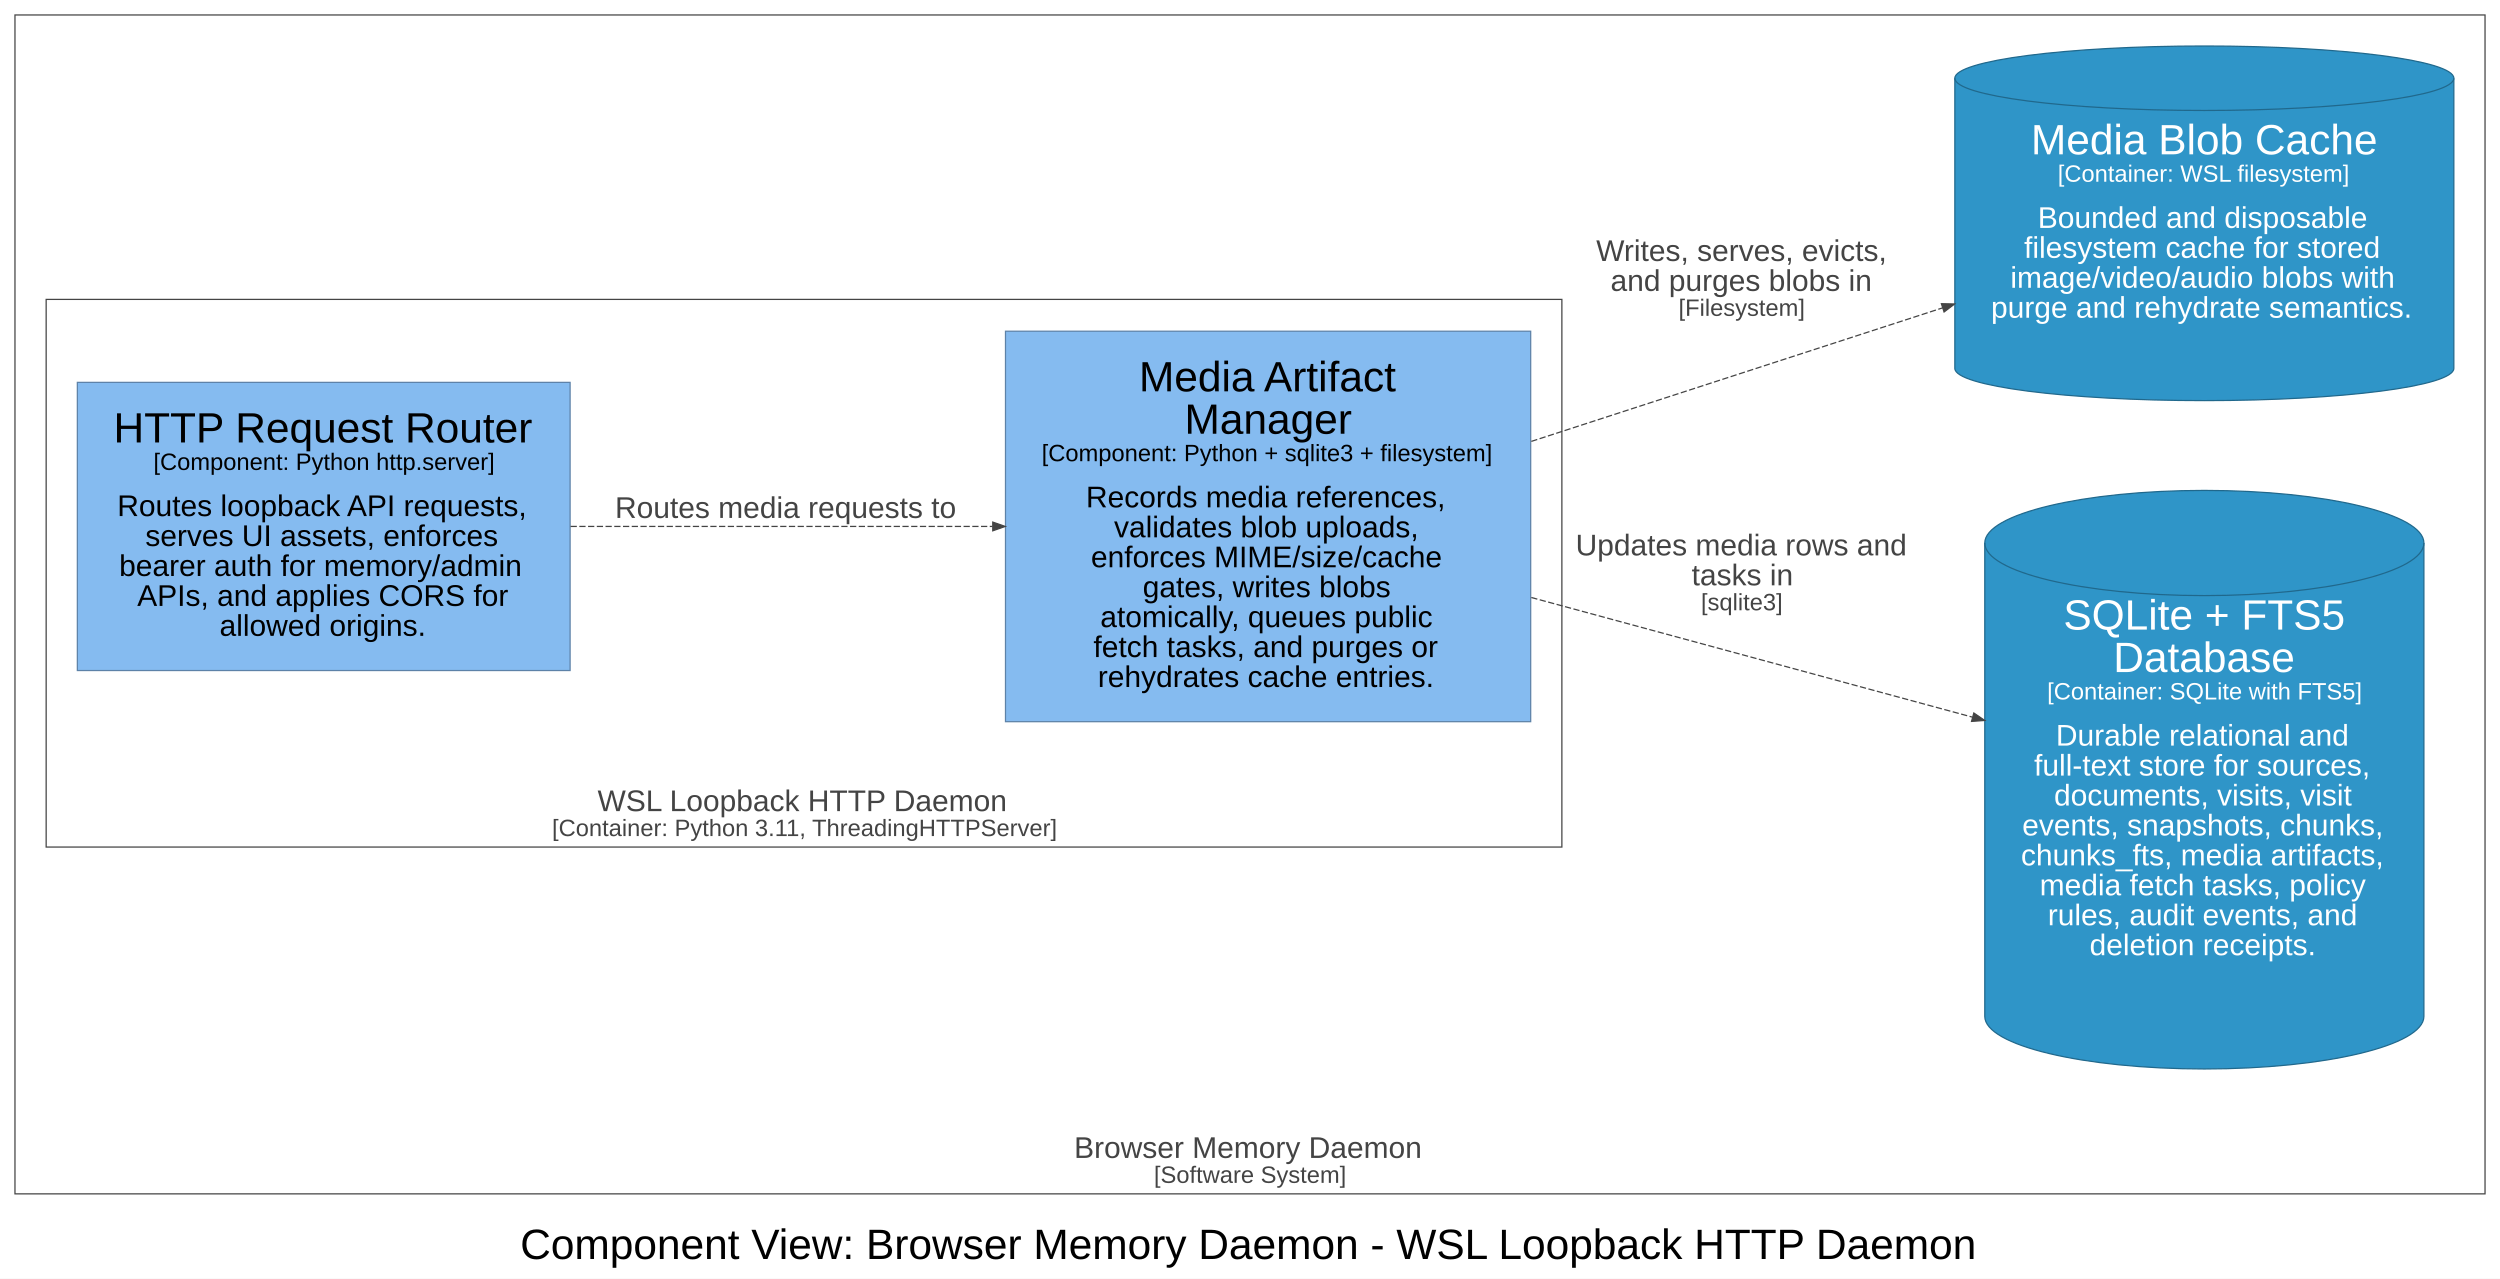
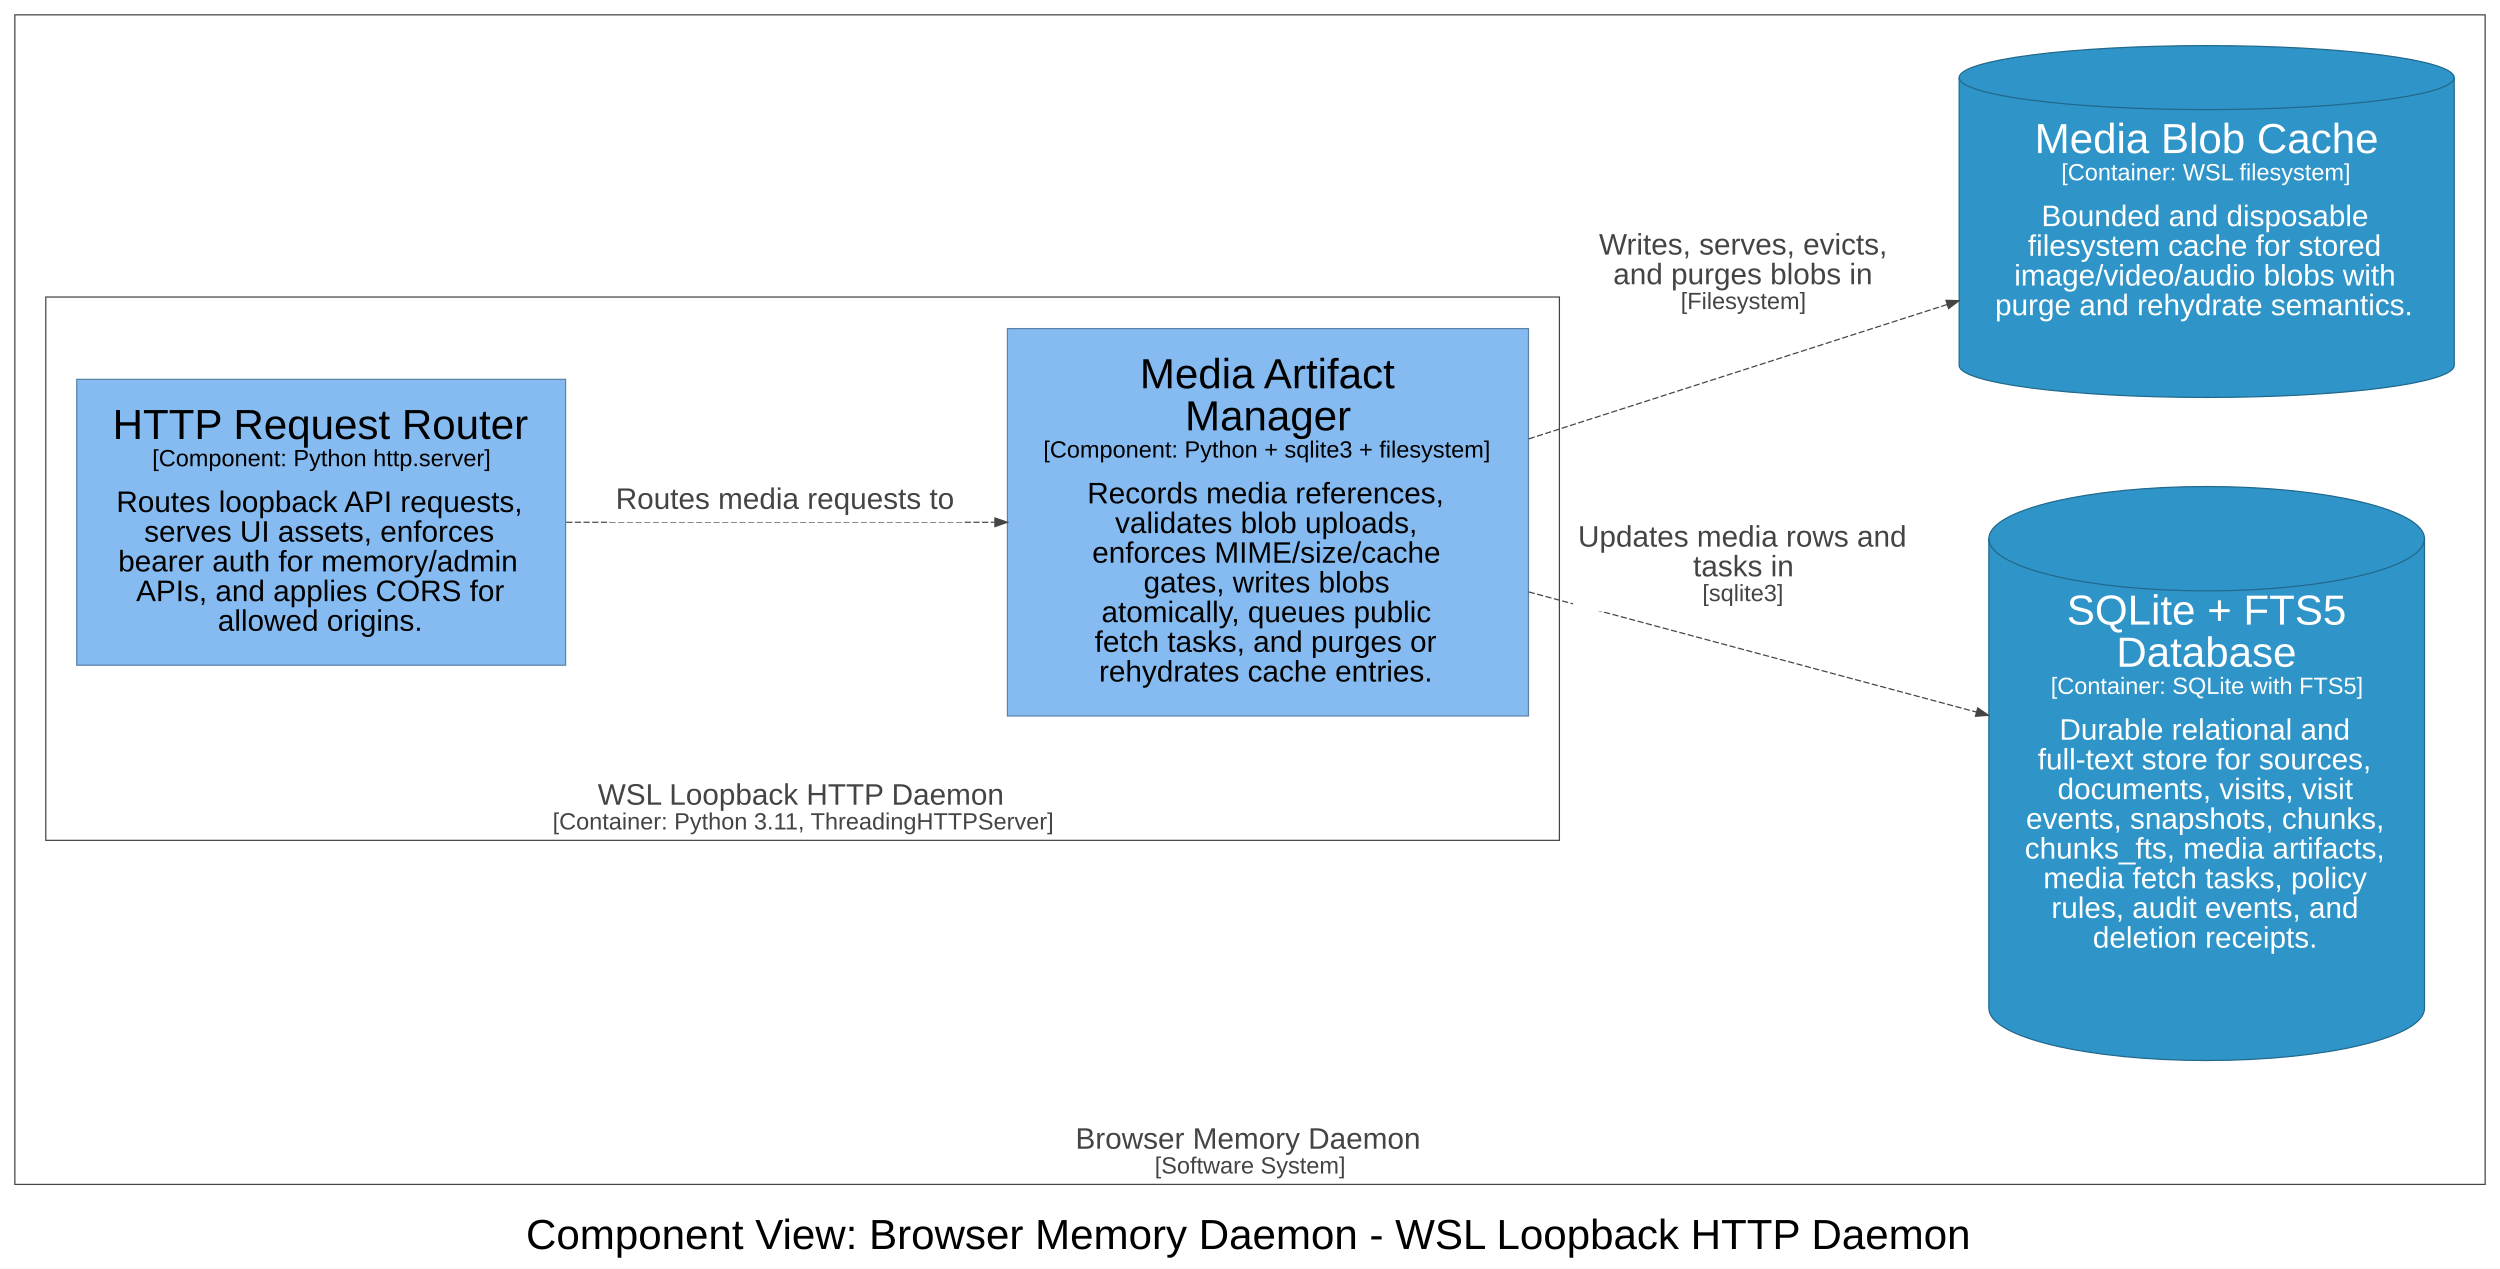
- <svg xmlns="http://www.w3.org/2000/svg" width="2004pt" height="1025pt" viewBox="0.00 0.00 2004.00 1025.00">
+ <svg xmlns="http://www.w3.org/2000/svg" width="2020pt" height="1025pt" viewBox="0.00 0.00 2020.00 1025.00">
  <g id="graph0" class="graph" transform="scale(1 1) rotate(0) translate(4 1021)">
-     <polygon fill="white" stroke="transparent" points="-4,4 -4,-1021 2000,-1021 2000,4 -4,4" />
-     <text text-anchor="start" x="413" y="-11.8" font-family="Arial" font-size="34.00">Component View: Browser Memory Daemon - WSL Loopback HTTP Daemon</text>
+     <polygon fill="white" stroke="transparent" points="-4,4 -4,-1021 2016,-1021 2016,4 -4,4" />
+     <text text-anchor="start" x="421" y="-11.8" font-family="Arial" font-size="34.00">Component View: Browser Memory Daemon - WSL Loopback HTTP Daemon</text>
    <g id="clust1" class="cluster">
-       <polygon fill="none" stroke="#444444" points="8,-64 8,-1009 1988,-1009 1988,-64 8,-64" />
-       <text text-anchor="start" x="857" y="-92.8" font-family="Arial" font-size="24.00" fill="#444444">Browser Memory Daemon</text>
-       <text text-anchor="start" x="921" y="-72.8" font-family="Arial" font-size="19.00" fill="#444444">[Software System]</text>
+       <polygon fill="none" stroke="#444444" points="8,-64 8,-1009 2004,-1009 2004,-64 8,-64" />
+       <text text-anchor="start" x="865" y="-92.8" font-family="Arial" font-size="24.00" fill="#444444">Browser Memory Daemon</text>
+       <text text-anchor="start" x="929" y="-72.8" font-family="Arial" font-size="19.00" fill="#444444">[Software System]</text>
    </g>
    <g id="clust2" class="cluster">
-       <polygon fill="none" stroke="#444444" points="33,-342 33,-781 1248,-781 1248,-342 33,-342" />
-       <text text-anchor="start" x="475" y="-370.8" font-family="Arial" font-size="24.00" fill="#444444">WSL Loopback HTTP Daemon</text>
-       <text text-anchor="start" x="438.5" y="-350.8" font-family="Arial" font-size="19.00" fill="#444444">[Container: Python 3.11, ThreadingHTTPServer]</text>
+       <polygon fill="none" stroke="#444444" points="33,-342 33,-781 1256,-781 1256,-342 33,-342" />
+       <text text-anchor="start" x="479" y="-370.8" font-family="Arial" font-size="24.00" fill="#444444">WSL Loopback HTTP Daemon</text>
+       <text text-anchor="start" x="442.5" y="-350.8" font-family="Arial" font-size="19.00" fill="#444444">[Container: Python 3.11, ThreadingHTTPServer]</text>
    </g>
    <g id="15" class="node">
      <polygon fill="#85bbf0" stroke="#5d82a8" points="453,-714.5 58,-714.5 58,-483.5 453,-483.5 453,-714.5" />
      <text text-anchor="start" x="87" y="-666.3" font-family="Arial" font-size="34.00" fill="#000000">HTTP Request Router</text>
      <text text-anchor="start" x="119" y="-644.3" font-family="Arial" font-size="19.00" fill="#000000">[Component: Python http.server]</text>
      <text text-anchor="start" x="90" y="-607.3" font-family="Arial" font-size="24.00" fill="#000000">Routes loopback API requests,</text>
      <text text-anchor="start" x="112.5" y="-583.3" font-family="Arial" font-size="24.00" fill="#000000">serves UI assets, enforces</text>
      <text text-anchor="start" x="91.5" y="-559.3" font-family="Arial" font-size="24.00" fill="#000000">bearer auth for memory/admin</text>
      <text text-anchor="start" x="106" y="-535.3" font-family="Arial" font-size="24.00" fill="#000000">APIs, and applies CORS for</text>
      <text text-anchor="start" x="172" y="-511.3" font-family="Arial" font-size="24.00" fill="#000000">allowed origins.</text>
    </g>
    <g id="20" class="node">
-       <polygon fill="#85bbf0" stroke="#5d82a8" points="1223,-755.5 802,-755.5 802,-442.5 1223,-442.5 1223,-755.5" />
-       <text text-anchor="start" x="909" y="-707.3" font-family="Arial" font-size="34.00" fill="#000000">Media Artifact</text>
-       <text text-anchor="start" x="945.5" y="-673.3" font-family="Arial" font-size="34.00" fill="#000000">Manager</text>
-       <text text-anchor="start" x="831" y="-651.3" font-family="Arial" font-size="19.00" fill="#000000">[Component: Python + sqlite3 + filesystem]</text>
-       <text text-anchor="start" x="866.5" y="-614.3" font-family="Arial" font-size="24.00" fill="#000000">Records media references,</text>
-       <text text-anchor="start" x="889" y="-590.3" font-family="Arial" font-size="24.00" fill="#000000">validates blob uploads,</text>
-       <text text-anchor="start" x="870.5" y="-566.3" font-family="Arial" font-size="24.00" fill="#000000">enforces MIME/size/cache</text>
-       <text text-anchor="start" x="912" y="-542.3" font-family="Arial" font-size="24.00" fill="#000000">gates, writes blobs</text>
-       <text text-anchor="start" x="878" y="-518.3" font-family="Arial" font-size="24.00" fill="#000000">atomically, queues public</text>
-       <text text-anchor="start" x="872.5" y="-494.3" font-family="Arial" font-size="24.00" fill="#000000">fetch tasks, and purges or</text>
-       <text text-anchor="start" x="876" y="-470.3" font-family="Arial" font-size="24.00" fill="#000000">rehydrates cache entries.</text>
+       <polygon fill="#85bbf0" stroke="#5d82a8" points="1231,-755.5 810,-755.5 810,-442.5 1231,-442.5 1231,-755.5" />
+       <text text-anchor="start" x="917" y="-707.3" font-family="Arial" font-size="34.00" fill="#000000">Media Artifact</text>
+       <text text-anchor="start" x="953.5" y="-673.3" font-family="Arial" font-size="34.00" fill="#000000">Manager</text>
+       <text text-anchor="start" x="839" y="-651.3" font-family="Arial" font-size="19.00" fill="#000000">[Component: Python + sqlite3 + filesystem]</text>
+       <text text-anchor="start" x="874.5" y="-614.3" font-family="Arial" font-size="24.00" fill="#000000">Records media references,</text>
+       <text text-anchor="start" x="897" y="-590.3" font-family="Arial" font-size="24.00" fill="#000000">validates blob uploads,</text>
+       <text text-anchor="start" x="878.5" y="-566.3" font-family="Arial" font-size="24.00" fill="#000000">enforces MIME/size/cache</text>
+       <text text-anchor="start" x="920" y="-542.3" font-family="Arial" font-size="24.00" fill="#000000">gates, writes blobs</text>
+       <text text-anchor="start" x="886" y="-518.3" font-family="Arial" font-size="24.00" fill="#000000">atomically, queues public</text>
+       <text text-anchor="start" x="880.5" y="-494.3" font-family="Arial" font-size="24.00" fill="#000000">fetch tasks, and purges or</text>
+       <text text-anchor="start" x="884" y="-470.3" font-family="Arial" font-size="24.00" fill="#000000">rehydrates cache entries.</text>
    </g>
    <g id="65" class="edge">
-       <path fill="none" stroke="#444444" stroke-dasharray="5,2" d="M453.39,-599C557.09,-599 684.58,-599 791.52,-599" />
-       <polygon fill="#444444" stroke="#444444" points="791.8,-602.5 801.8,-599 791.8,-595.5 791.8,-602.5" />
-       <text text-anchor="start" x="489" y="-605.8" font-family="Arial" font-size="24.00" fill="#444444">Routes media requests to</text>
+       <path fill="none" stroke="#444444" stroke-dasharray="5,2" d="M453.49,-599C559.46,-599 690.46,-599 799.73,-599" />
+       <polygon fill="#444444" stroke="#444444" points="799.9,-602.5 809.9,-599 799.9,-595.5 799.9,-602.5" />
+       <polygon fill="white" stroke="transparent" points="489,-599 489,-633 774,-633 774,-599 489,-599" />
+       <text text-anchor="start" x="493.5" y="-609.8" font-family="Arial" font-size="24.00" fill="#444444">Routes media requests to</text>
    </g>
    <g id="27" class="node">
-       <path fill="#2f95c8" stroke="#20688c" d="M1939,-585.72C1939,-608.98 1860.11,-627.88 1763,-627.88 1665.89,-627.88 1587,-608.98 1587,-585.72 1587,-585.72 1587,-206.28 1587,-206.28 1587,-183.02 1665.89,-164.12 1763,-164.12 1860.11,-164.12 1939,-183.02 1939,-206.28 1939,-206.28 1939,-585.72 1939,-585.72" />
-       <path fill="none" stroke="#20688c" d="M1939,-585.72C1939,-562.45 1860.11,-543.56 1763,-543.56 1665.89,-543.56 1587,-562.45 1587,-585.72" />
-       <text text-anchor="start" x="1650" y="-516.3" font-family="Arial" font-size="34.00" fill="#ffffff">SQLite + FTS5</text>
-       <text text-anchor="start" x="1690" y="-482.3" font-family="Arial" font-size="34.00" fill="#ffffff">Database</text>
-       <text text-anchor="start" x="1637" y="-460.3" font-family="Arial" font-size="19.00" fill="#ffffff">[Container: SQLite with FTS5]</text>
-       <text text-anchor="start" x="1644" y="-423.3" font-family="Arial" font-size="24.00" fill="#ffffff">Durable relational and</text>
-       <text text-anchor="start" x="1626.5" y="-399.3" font-family="Arial" font-size="24.00" fill="#ffffff">full-text store for sources,</text>
-       <text text-anchor="start" x="1642.5" y="-375.3" font-family="Arial" font-size="24.00" fill="#ffffff">documents, visits, visit</text>
-       <text text-anchor="start" x="1617" y="-351.3" font-family="Arial" font-size="24.00" fill="#ffffff">events, snapshots, chunks,</text>
-       <text text-anchor="start" x="1616" y="-327.3" font-family="Arial" font-size="24.00" fill="#ffffff">chunks_fts, media artifacts,</text>
-       <text text-anchor="start" x="1631" y="-303.3" font-family="Arial" font-size="24.00" fill="#ffffff">media fetch tasks, policy</text>
-       <text text-anchor="start" x="1637.5" y="-279.3" font-family="Arial" font-size="24.00" fill="#ffffff">rules, audit events, and</text>
-       <text text-anchor="start" x="1671" y="-255.3" font-family="Arial" font-size="24.00" fill="#ffffff">deletion receipts.</text>
+       <path fill="#2f95c8" stroke="#20688c" d="M1955,-585.72C1955,-608.98 1876.11,-627.88 1779,-627.88 1681.89,-627.88 1603,-608.98 1603,-585.72 1603,-585.72 1603,-206.28 1603,-206.28 1603,-183.02 1681.89,-164.12 1779,-164.12 1876.11,-164.12 1955,-183.02 1955,-206.28 1955,-206.28 1955,-585.72 1955,-585.72" />
+       <path fill="none" stroke="#20688c" d="M1955,-585.72C1955,-562.45 1876.11,-543.56 1779,-543.56 1681.89,-543.56 1603,-562.45 1603,-585.72" />
+       <text text-anchor="start" x="1666" y="-516.3" font-family="Arial" font-size="34.00" fill="#ffffff">SQLite + FTS5</text>
+       <text text-anchor="start" x="1706" y="-482.3" font-family="Arial" font-size="34.00" fill="#ffffff">Database</text>
+       <text text-anchor="start" x="1653" y="-460.3" font-family="Arial" font-size="19.00" fill="#ffffff">[Container: SQLite with FTS5]</text>
+       <text text-anchor="start" x="1660" y="-423.3" font-family="Arial" font-size="24.00" fill="#ffffff">Durable relational and</text>
+       <text text-anchor="start" x="1642.5" y="-399.3" font-family="Arial" font-size="24.00" fill="#ffffff">full-text store for sources,</text>
+       <text text-anchor="start" x="1658.5" y="-375.3" font-family="Arial" font-size="24.00" fill="#ffffff">documents, visits, visit</text>
+       <text text-anchor="start" x="1633" y="-351.3" font-family="Arial" font-size="24.00" fill="#ffffff">events, snapshots, chunks,</text>
+       <text text-anchor="start" x="1632" y="-327.3" font-family="Arial" font-size="24.00" fill="#ffffff">chunks_fts, media artifacts,</text>
+       <text text-anchor="start" x="1647" y="-303.3" font-family="Arial" font-size="24.00" fill="#ffffff">media fetch tasks, policy</text>
+       <text text-anchor="start" x="1653.5" y="-279.3" font-family="Arial" font-size="24.00" fill="#ffffff">rules, audit events, and</text>
+       <text text-anchor="start" x="1687" y="-255.3" font-family="Arial" font-size="24.00" fill="#ffffff">deletion receipts.</text>
    </g>
    <g id="74" class="edge">
-       <path fill="none" stroke="#444444" stroke-dasharray="5,2" d="M1223.49,-542.05C1334.62,-511.91 1469.85,-475.23 1577,-446.17" />
-       <polygon fill="#444444" stroke="#444444" points="1578.22,-449.47 1586.95,-443.48 1576.38,-442.71 1578.22,-449.47" />
-       <text text-anchor="start" x="1259" y="-575.8" font-family="Arial" font-size="24.00" fill="#444444">Updates media rows and</text>
-       <text text-anchor="start" x="1352" y="-551.8" font-family="Arial" font-size="24.00" fill="#444444">tasks in</text>
-       <text text-anchor="start" x="1359.5" y="-531.8" font-family="Arial" font-size="19.00" fill="#444444">[sqlite3]</text>
+       <path fill="none" stroke="#444444" stroke-dasharray="5,2" d="M1231.22,-542.72C1344.66,-512.28 1483.52,-475.02 1592.91,-445.67" />
+       <polygon fill="#444444" stroke="#444444" points="1593.98,-449 1602.73,-443.03 1592.17,-442.24 1593.98,-449" />
+       <polygon fill="white" stroke="transparent" points="1267,-527 1267,-602 1543,-602 1543,-527 1267,-527" />
+       <text text-anchor="start" x="1271" y="-579.3" font-family="Arial" font-size="24.00" fill="#444444">Updates media rows and</text>
+       <text text-anchor="start" x="1364" y="-555.3" font-family="Arial" font-size="24.00" fill="#444444">tasks in</text>
+       <text text-anchor="start" x="1371.5" y="-535.3" font-family="Arial" font-size="19.00" fill="#444444">[sqlite3]</text>
    </g>
    <g id="29" class="node">
-       <path fill="#2f95c8" stroke="#20688c" d="M1963,-958.28C1963,-972.54 1873.36,-984.13 1763,-984.13 1652.64,-984.13 1563,-972.54 1563,-958.28 1563,-958.28 1563,-725.72 1563,-725.72 1563,-711.46 1652.64,-699.87 1763,-699.87 1873.36,-699.87 1963,-711.46 1963,-725.72 1963,-725.72 1963,-958.28 1963,-958.28" />
-       <path fill="none" stroke="#20688c" d="M1963,-958.28C1963,-944.03 1873.36,-932.44 1763,-932.44 1652.64,-932.44 1563,-944.03 1563,-958.28" />
-       <text text-anchor="start" x="1624" y="-897.3" font-family="Arial" font-size="34.00" fill="#ffffff">Media Blob Cache</text>
-       <text text-anchor="start" x="1645.5" y="-875.3" font-family="Arial" font-size="19.00" fill="#ffffff">[Container: WSL filesystem]</text>
-       <text text-anchor="start" x="1629.5" y="-838.3" font-family="Arial" font-size="24.00" fill="#ffffff">Bounded and disposable</text>
-       <text text-anchor="start" x="1618.5" y="-814.3" font-family="Arial" font-size="24.00" fill="#ffffff">filesystem cache for stored</text>
-       <text text-anchor="start" x="1607.5" y="-790.3" font-family="Arial" font-size="24.00" fill="#ffffff">image/video/audio blobs with</text>
-       <text text-anchor="start" x="1592" y="-766.3" font-family="Arial" font-size="24.00" fill="#ffffff">purge and rehydrate semantics.</text>
+       <path fill="#2f95c8" stroke="#20688c" d="M1979,-958.28C1979,-972.54 1889.36,-984.13 1779,-984.13 1668.64,-984.13 1579,-972.54 1579,-958.28 1579,-958.28 1579,-725.72 1579,-725.72 1579,-711.46 1668.64,-699.87 1779,-699.87 1889.36,-699.87 1979,-711.46 1979,-725.72 1979,-725.72 1979,-958.28 1979,-958.28" />
+       <path fill="none" stroke="#20688c" d="M1979,-958.28C1979,-944.03 1889.36,-932.44 1779,-932.44 1668.64,-932.44 1579,-944.03 1579,-958.28" />
+       <text text-anchor="start" x="1640" y="-897.3" font-family="Arial" font-size="34.00" fill="#ffffff">Media Blob Cache</text>
+       <text text-anchor="start" x="1661.5" y="-875.3" font-family="Arial" font-size="19.00" fill="#ffffff">[Container: WSL filesystem]</text>
+       <text text-anchor="start" x="1645.5" y="-838.3" font-family="Arial" font-size="24.00" fill="#ffffff">Bounded and disposable</text>
+       <text text-anchor="start" x="1634.5" y="-814.3" font-family="Arial" font-size="24.00" fill="#ffffff">filesystem cache for stored</text>
+       <text text-anchor="start" x="1623.5" y="-790.3" font-family="Arial" font-size="24.00" fill="#ffffff">image/video/audio blobs with</text>
+       <text text-anchor="start" x="1608" y="-766.3" font-family="Arial" font-size="24.00" fill="#ffffff">purge and rehydrate semantics.</text>
    </g>
    <g id="75" class="edge">
-       <path fill="none" stroke="#444444" stroke-dasharray="5,2" d="M1223.49,-667.17C1326.55,-700.63 1450.33,-740.82 1553.22,-774.22" />
-       <polygon fill="#444444" stroke="#444444" points="1552.21,-777.57 1562.8,-777.33 1554.37,-770.91 1552.21,-777.57" />
-       <text text-anchor="start" x="1275.5" y="-811.8" font-family="Arial" font-size="24.00" fill="#444444">Writes, serves, evicts,</text>
-       <text text-anchor="start" x="1287" y="-787.8" font-family="Arial" font-size="24.00" fill="#444444">and purges blobs in</text>
-       <text text-anchor="start" x="1341.5" y="-767.8" font-family="Arial" font-size="19.00" fill="#444444">[Filesystem]</text>
+       <path fill="none" stroke="#444444" stroke-dasharray="5,2" d="M1231.22,-666.37C1336.59,-700.21 1463.9,-741.11 1569.15,-774.91" />
+       <polygon fill="#444444" stroke="#444444" points="1568.35,-778.33 1578.94,-778.06 1570.49,-771.67 1568.35,-778.33" />
+       <polygon fill="white" stroke="transparent" points="1283.5,-763 1283.5,-838 1526.5,-838 1526.5,-763 1283.5,-763" />
+       <text text-anchor="start" x="1288" y="-815.3" font-family="Arial" font-size="24.00" fill="#444444">Writes, serves, evicts,</text>
+       <text text-anchor="start" x="1299.5" y="-791.3" font-family="Arial" font-size="24.00" fill="#444444">and purges blobs in</text>
+       <text text-anchor="start" x="1354" y="-771.3" font-family="Arial" font-size="19.00" fill="#444444">[Filesystem]</text>
    </g>
  </g>
</svg>
